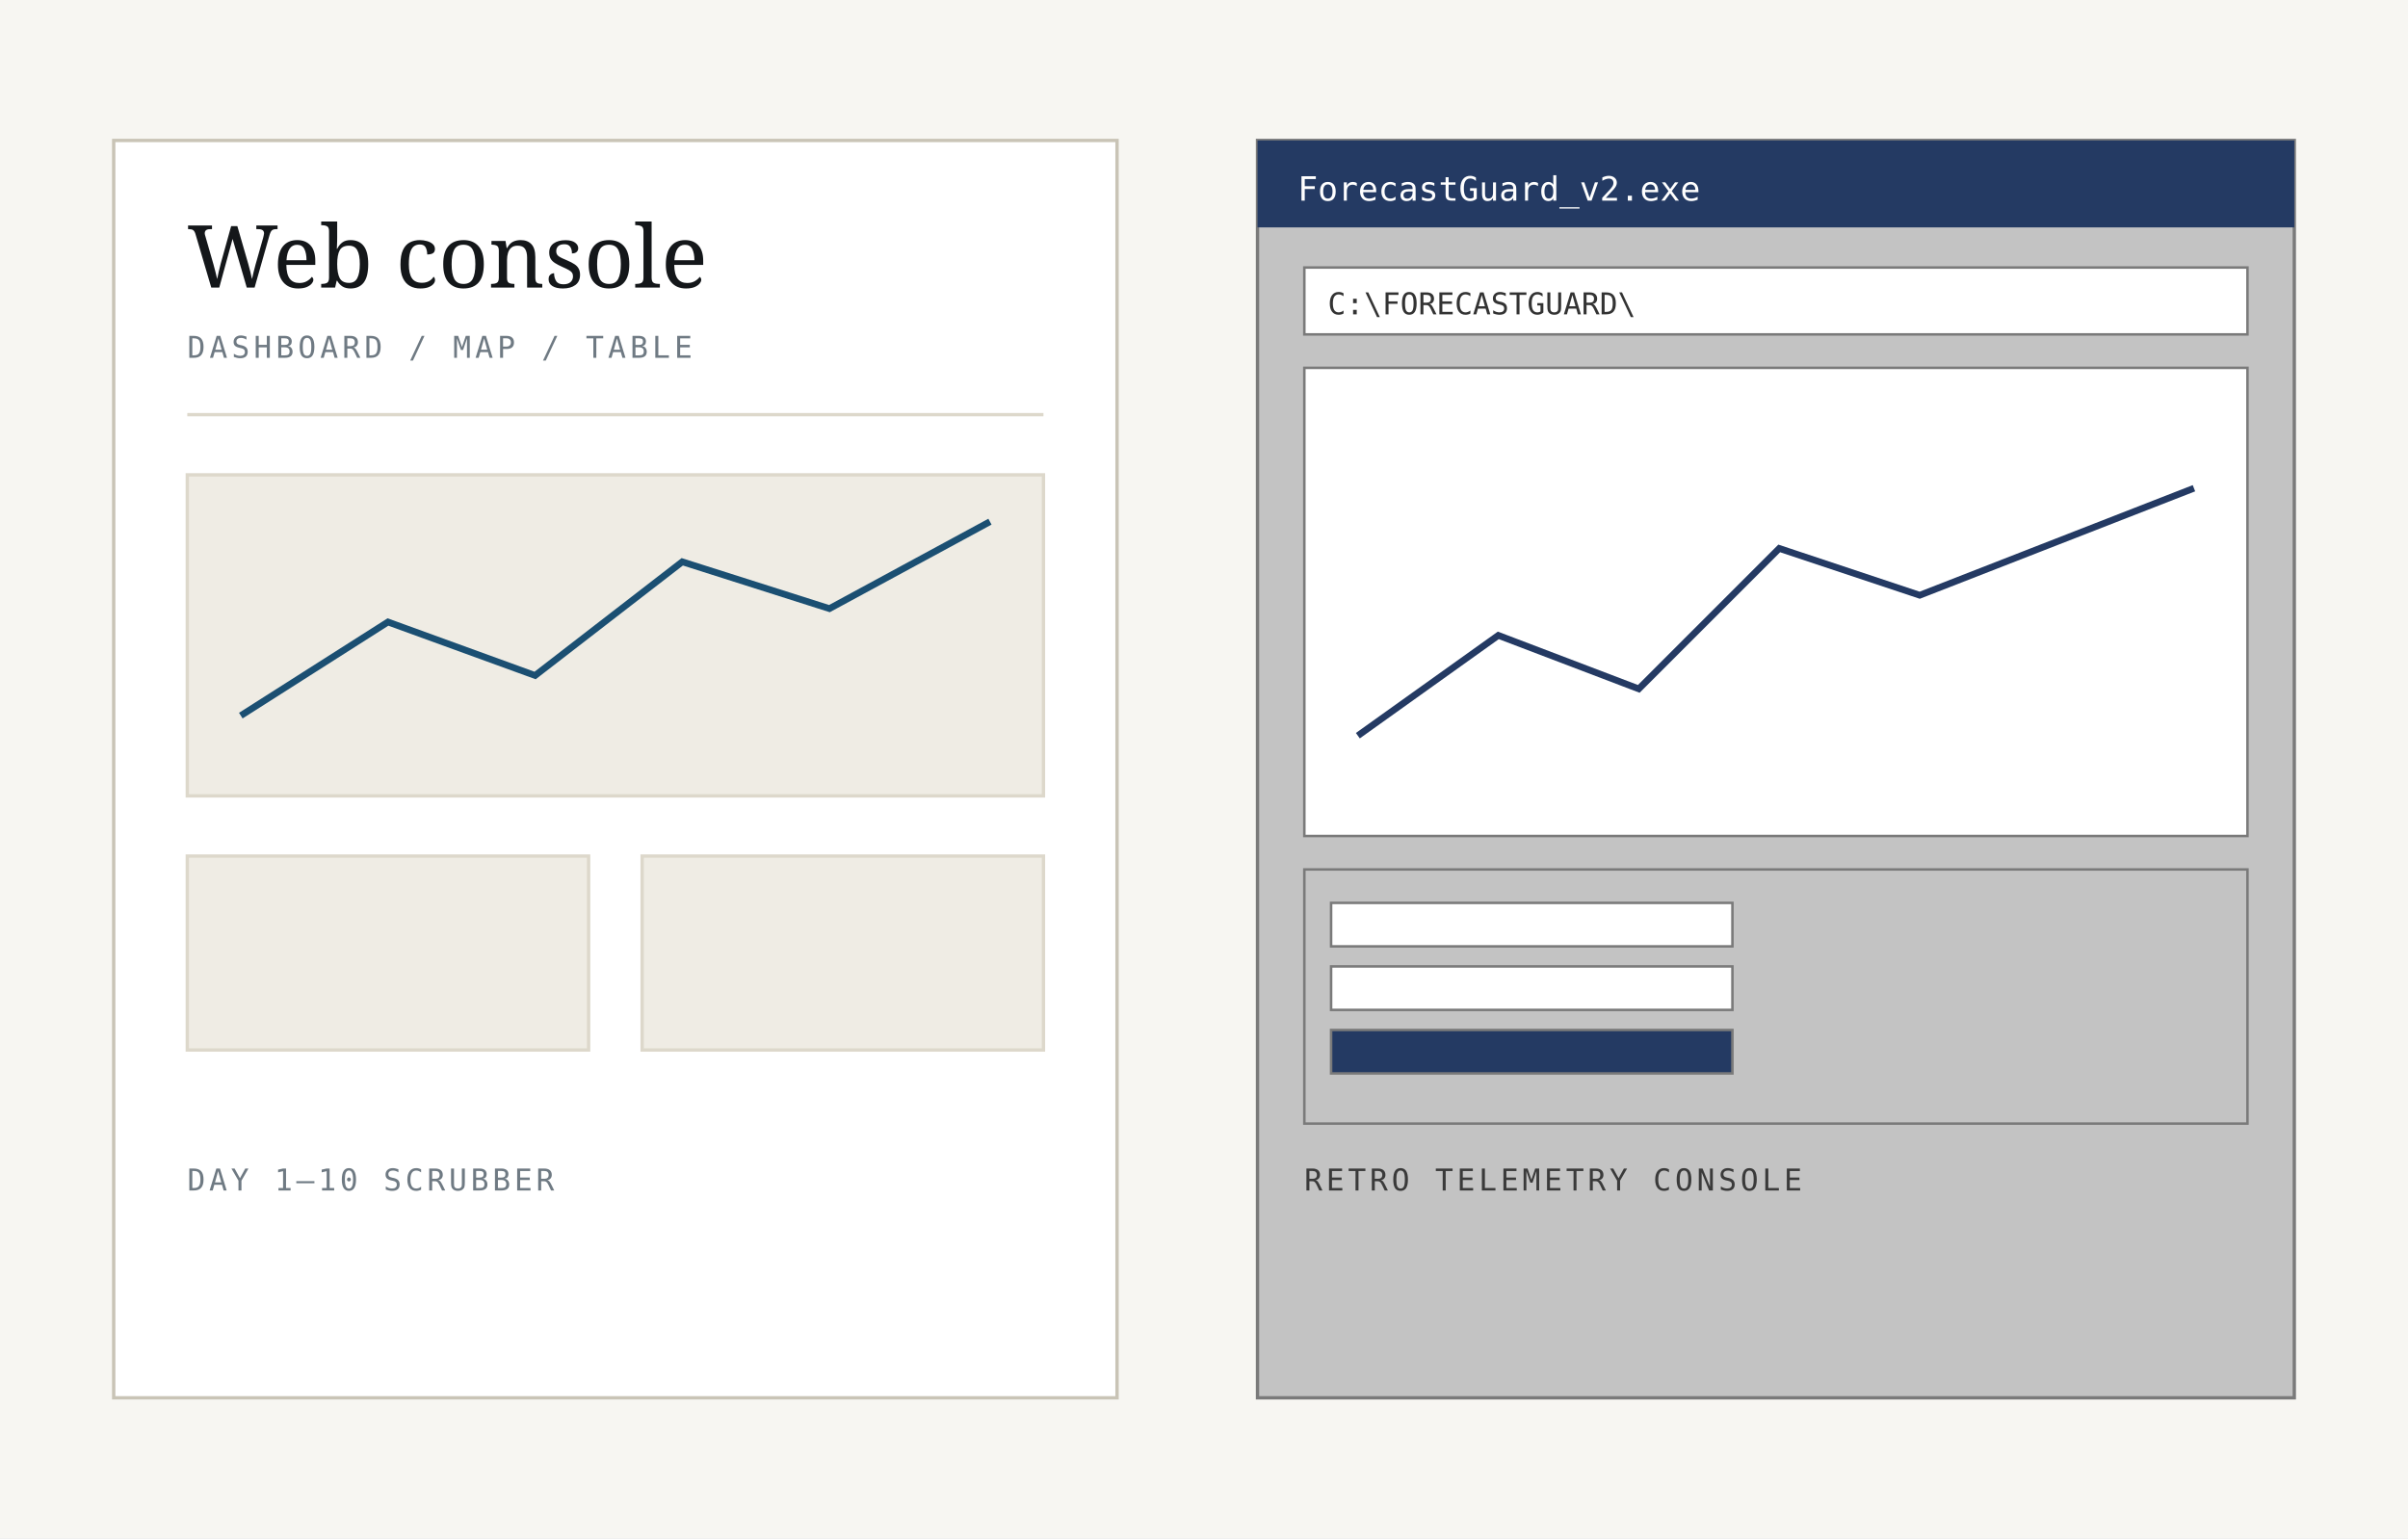
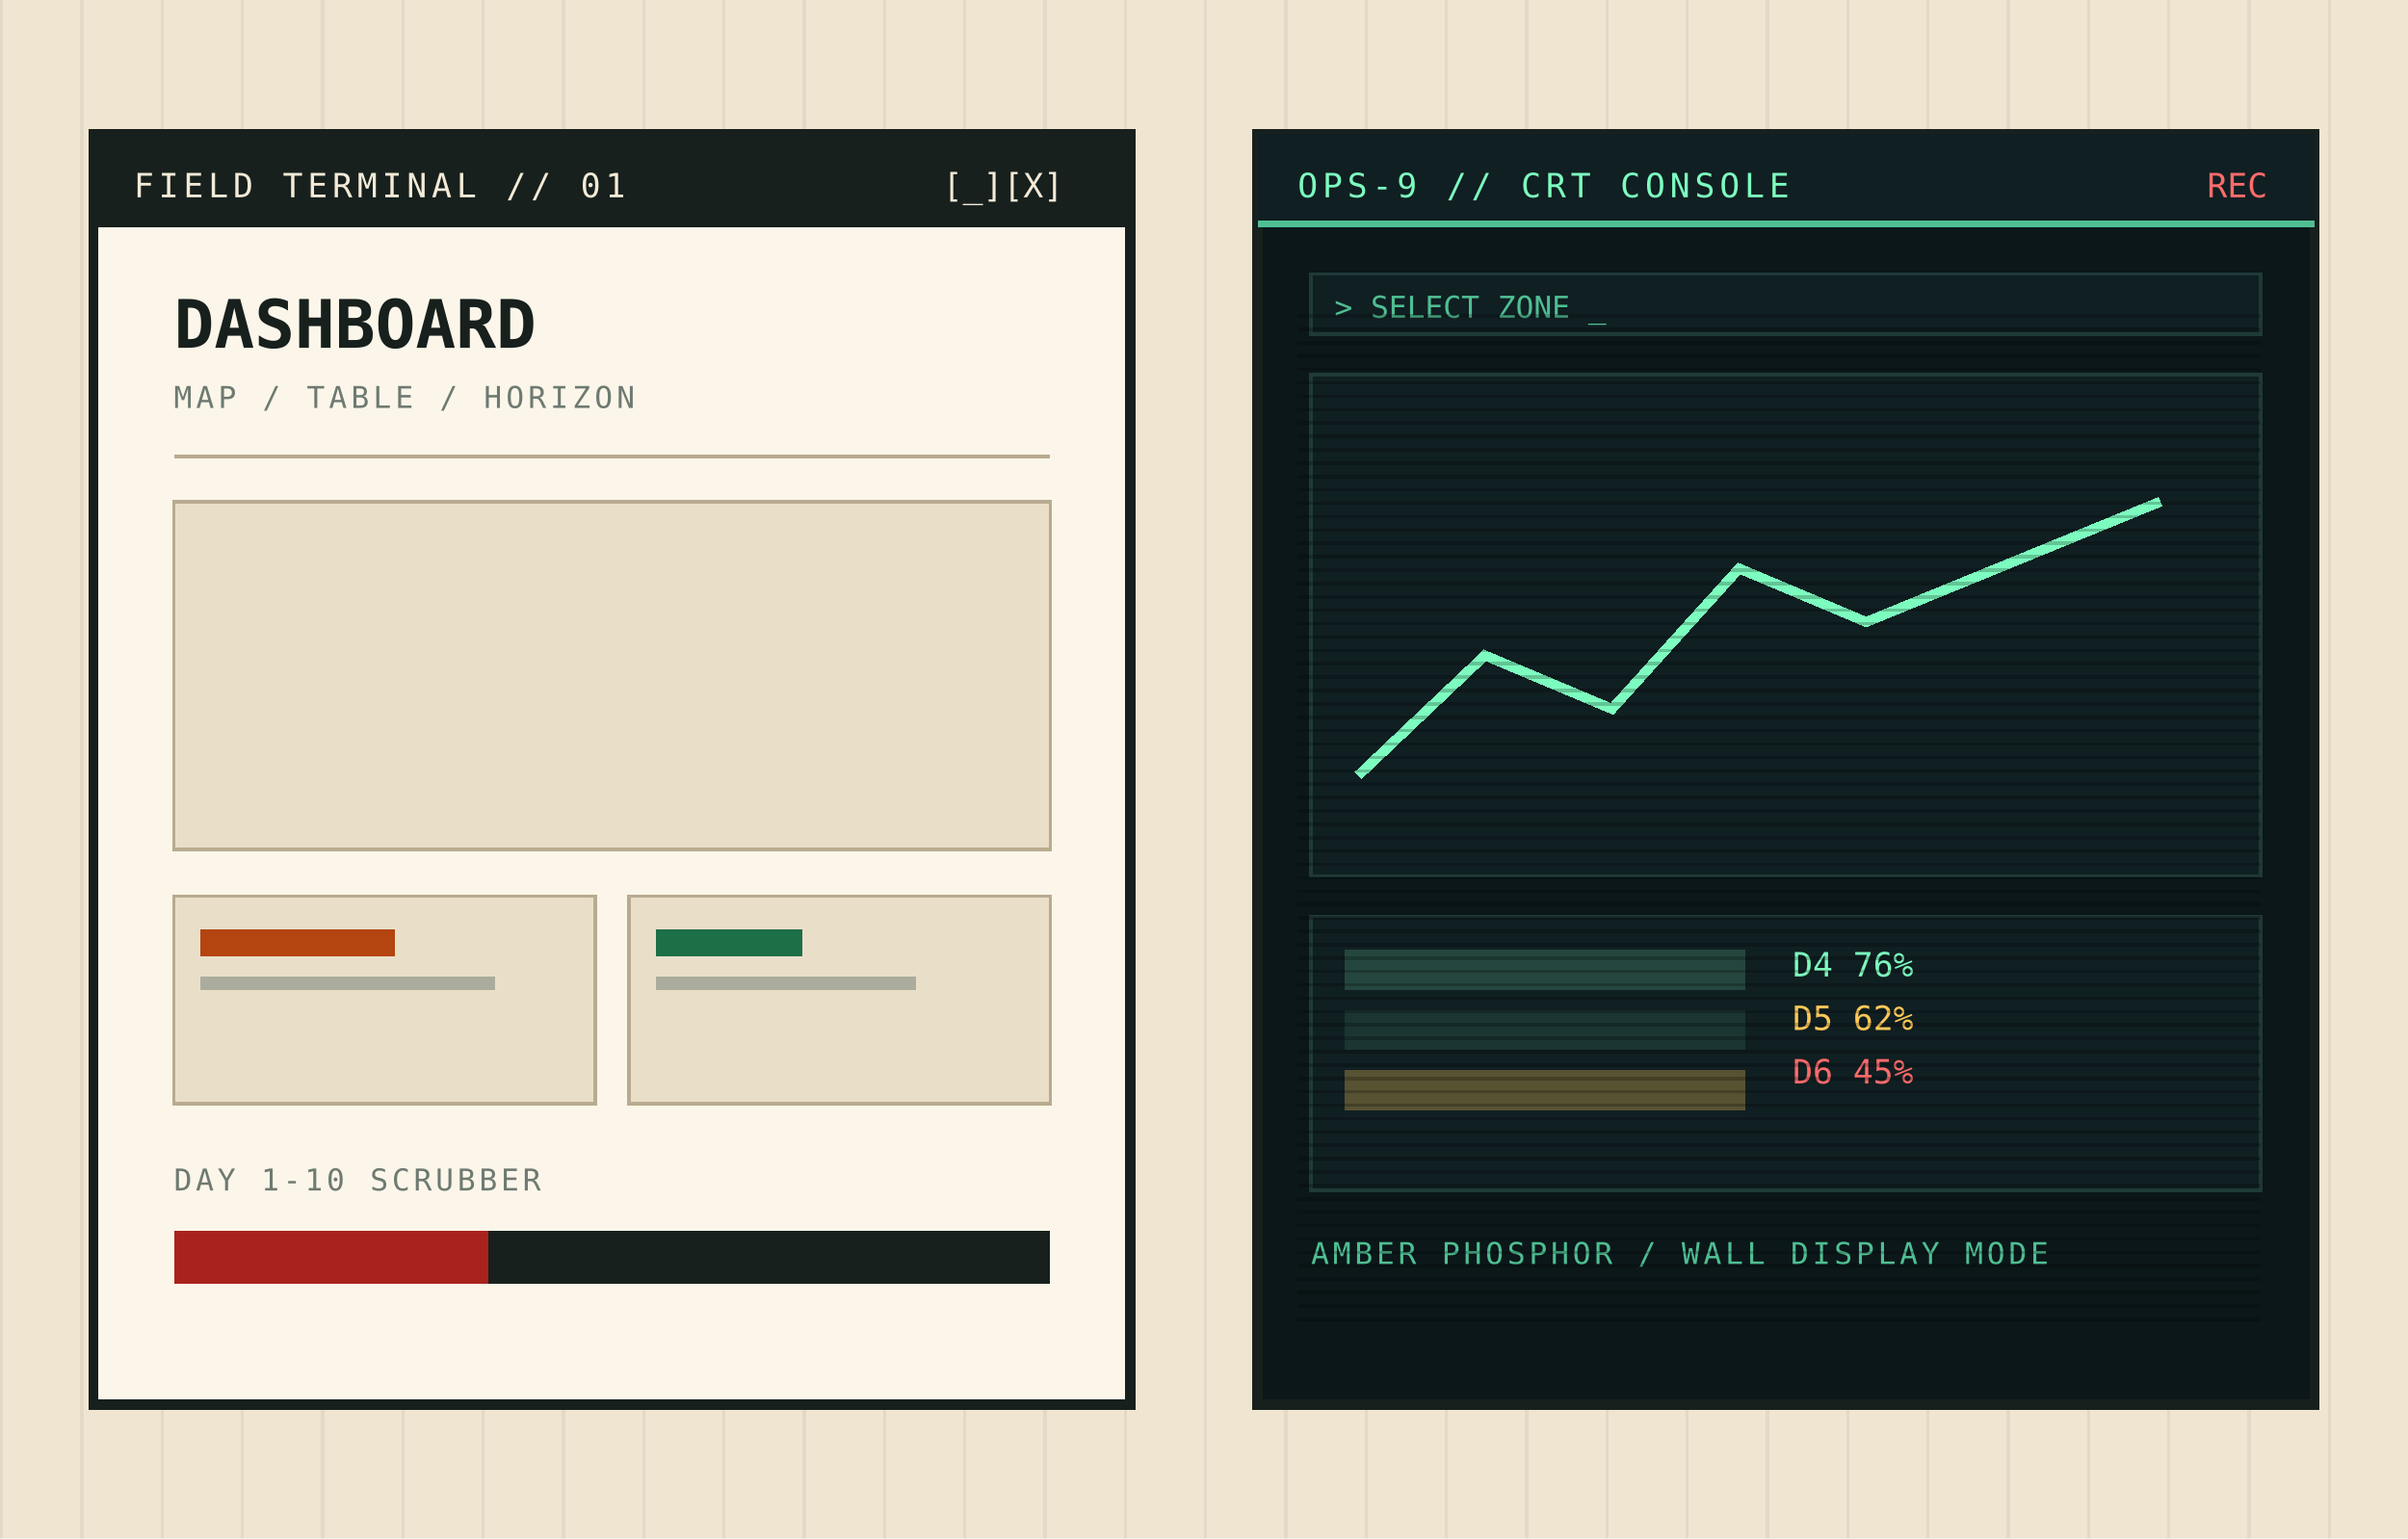
- <svg xmlns="http://www.w3.org/2000/svg" viewBox="0 0 720 460" width="720" height="460" role="img" aria-label="The modern web console beside the retro telemetry console">
-   <rect width="720" height="460" fill="#f7f6f2" />
-   <rect x="34" y="42" width="300" height="376" fill="#ffffff" stroke="#c9c4b6" stroke-width="1" />
-   <text x="56" y="86" font-family="'Source Serif 4',Georgia,serif" font-size="26" fill="#14171a">Web console</text>
-   <text x="56" y="107" font-family="'IBM Plex Mono',monospace" font-size="9" letter-spacing="1.2" fill="#6f7a83">DASHBOARD / MAP / TABLE</text>
-   <line x1="56" y1="124" x2="312" y2="124" stroke="#ddd8cb" stroke-width="1" />
-   <rect x="56" y="142" width="256" height="96" fill="#efece4" stroke="#ddd8cb" stroke-width="1" />
-   <path d="M 72 214 L 116 186 L 160 202 L 204 168 L 248 182 L 296 156" fill="none" stroke="#1b4f72" stroke-width="2" />
-   <rect x="56" y="256" width="120" height="58" fill="#efece4" stroke="#ddd8cb" stroke-width="1" />
-   <rect x="192" y="256" width="120" height="58" fill="#efece4" stroke="#ddd8cb" stroke-width="1" />
-   <text x="56" y="356" font-family="'IBM Plex Mono',monospace" font-size="9" letter-spacing="1.1" fill="#6f7a83">DAY 1–10 SCRUBBER</text>
-   <rect x="376" y="42" width="310" height="376" fill="#c3c3c3" stroke="#7a7a7a" stroke-width="1" />
-   <rect x="376" y="42" width="310" height="26" fill="#243a63" />
-   <text x="388" y="60" font-family="'IBM Plex Mono',monospace" font-size="10" fill="#ffffff">ForecastGuard_v2.exe</text>
-   <rect x="390" y="80" width="282" height="20" fill="#ffffff" stroke="#7a7a7a" stroke-width="0.75" />
-   <text x="397" y="94" font-family="'IBM Plex Mono',monospace" font-size="9" fill="#333">C:\FORECASTGUARD\</text>
-   <rect x="390" y="110" width="282" height="140" fill="#ffffff" stroke="#7a7a7a" stroke-width="0.75" />
-   <path d="M 406 220 L 448 190 L 490 206 L 532 164 L 574 178 L 656 146" fill="none" stroke="#243a63" stroke-width="2" />
-   <rect x="390" y="260" width="282" height="76" fill="#c3c3c3" stroke="#7a7a7a" stroke-width="0.75" />
-   <rect x="398" y="270" width="120" height="13" fill="#ffffff" stroke="#7a7a7a" stroke-width="0.75" />
-   <rect x="398" y="289" width="120" height="13" fill="#ffffff" stroke="#7a7a7a" stroke-width="0.75" />
-   <rect x="398" y="308" width="120" height="13" fill="#243a63" stroke="#7a7a7a" stroke-width="0.75" />
-   <text x="390" y="356" font-family="'IBM Plex Mono',monospace" font-size="9" letter-spacing="1.1" fill="#3a3a3a">RETRO TELEMETRY CONSOLE</text>
+ <svg xmlns="http://www.w3.org/2000/svg" viewBox="0 0 720 460" width="720" height="460" role="img" shape-rendering="crispEdges" aria-label="The pixel field terminal beside the dark CRT ops console">
+   <rect width="720" height="460" fill="#f3ead7" />
+   <rect width="720" height="460" fill="#e9dfc9" opacity="0.4" />
+   <rect x="0" y="0" width="1" height="460" fill="rgba(23,32,29,.06)" />
+   <rect x="24" y="0" width="1" height="460" fill="rgba(23,32,29,.06)" />
+   <rect x="48" y="0" width="1" height="460" fill="rgba(23,32,29,.06)" />
+   <rect x="72" y="0" width="1" height="460" fill="rgba(23,32,29,.06)" />
+   <rect x="96" y="0" width="1" height="460" fill="rgba(23,32,29,.06)" />
+   <rect x="120" y="0" width="1" height="460" fill="rgba(23,32,29,.06)" />
+   <rect x="144" y="0" width="1" height="460" fill="rgba(23,32,29,.06)" />
+   <rect x="168" y="0" width="1" height="460" fill="rgba(23,32,29,.06)" />
+   <rect x="192" y="0" width="1" height="460" fill="rgba(23,32,29,.06)" />
+   <rect x="216" y="0" width="1" height="460" fill="rgba(23,32,29,.06)" />
+   <rect x="240" y="0" width="1" height="460" fill="rgba(23,32,29,.06)" />
+   <rect x="264" y="0" width="1" height="460" fill="rgba(23,32,29,.06)" />
+   <rect x="288" y="0" width="1" height="460" fill="rgba(23,32,29,.06)" />
+   <rect x="312" y="0" width="1" height="460" fill="rgba(23,32,29,.06)" />
+   <rect x="336" y="0" width="1" height="460" fill="rgba(23,32,29,.06)" />
+   <rect x="360" y="0" width="1" height="460" fill="rgba(23,32,29,.06)" />
+   <rect x="384" y="0" width="1" height="460" fill="rgba(23,32,29,.06)" />
+   <rect x="408" y="0" width="1" height="460" fill="rgba(23,32,29,.06)" />
+   <rect x="432" y="0" width="1" height="460" fill="rgba(23,32,29,.06)" />
+   <rect x="456" y="0" width="1" height="460" fill="rgba(23,32,29,.06)" />
+   <rect x="480" y="0" width="1" height="460" fill="rgba(23,32,29,.06)" />
+   <rect x="504" y="0" width="1" height="460" fill="rgba(23,32,29,.06)" />
+   <rect x="528" y="0" width="1" height="460" fill="rgba(23,32,29,.06)" />
+   <rect x="552" y="0" width="1" height="460" fill="rgba(23,32,29,.06)" />
+   <rect x="576" y="0" width="1" height="460" fill="rgba(23,32,29,.06)" />
+   <rect x="600" y="0" width="1" height="460" fill="rgba(23,32,29,.06)" />
+   <rect x="624" y="0" width="1" height="460" fill="rgba(23,32,29,.06)" />
+   <rect x="648" y="0" width="1" height="460" fill="rgba(23,32,29,.06)" />
+   <rect x="672" y="0" width="1" height="460" fill="rgba(23,32,29,.06)" />
+   <rect x="696" y="0" width="1" height="460" fill="rgba(23,32,29,.06)" />
+   <rect x="28" y="40" width="310" height="380" fill="#fbf6e9" stroke="#17201d" stroke-width="3" />
+   <rect x="34" y="46" width="298" height="380" fill="none" stroke="#17201d" stroke-width="0" opacity="0" />
+   <rect x="28" y="40" width="310" height="28" fill="#17201d" />
+   <text x="40" y="59" font-family="monospace" font-size="10" letter-spacing="1.4" fill="#f3ead7">FIELD TERMINAL // 01</text>
+   <text x="318" y="59" text-anchor="end" font-family="monospace" font-size="10" fill="#f3ead7">[_][X]</text>
+   <text x="52" y="104" font-family="monospace" font-size="20" font-weight="bold" fill="#17201d">DASHBOARD</text>
+   <text x="52" y="122" font-family="monospace" font-size="9" letter-spacing="1.2" fill="#6e7a71">MAP / TABLE / HORIZON</text>
+   <rect x="52" y="136" width="262" height="1" fill="#b9ab8f" />
+   <rect x="52" y="150" width="262" height="104" fill="#e9dfc9" stroke="#b9ab8f" stroke-width="1" />
+   <path d="M 410 230 L 448 198 L 486 214 L 524 176 L 562 192 L 640 156" transform="translate(0,10)" fill="none" stroke="#0c6b5c" stroke-width="3" shape-rendering="crispEdges" />
+   <rect x="52" y="268" width="126" height="62" fill="#e9dfc9" stroke="#b9ab8f" stroke-width="1" />
+   <rect x="188" y="268" width="126" height="62" fill="#e9dfc9" stroke="#b9ab8f" stroke-width="1" />
+   <rect x="60" y="278" width="58" height="8" fill="#b44410" />
+   <rect x="60" y="292" width="88" height="4" fill="#6e7a71" opacity="0.5" />
+   <rect x="196" y="278" width="44" height="8" fill="#1d6f47" />
+   <rect x="196" y="292" width="78" height="4" fill="#6e7a71" opacity="0.5" />
+   <text x="52" y="356" font-family="monospace" font-size="9" letter-spacing="1.1" fill="#6e7a71">DAY 1-10 SCRUBBER</text>
+   <rect x="52" y="368" width="262" height="16" fill="#17201d" />
+   <rect x="52" y="368" width="94" height="16" fill="#a9221d" />
+   <rect x="376" y="40" width="316" height="380" fill="#0b1719" stroke="#17201d" stroke-width="3" />
+   <rect x="376" y="40" width="316" height="28" fill="#101f22" />
+   <rect x="376" y="66" width="316" height="2" fill="#4fbf93" />
+   <text x="388" y="59" font-family="monospace" font-size="10" letter-spacing="1.4" fill="#7dfcbf">OPS-9 // CRT CONSOLE</text>
+   <text x="678" y="59" text-anchor="end" font-family="monospace" font-size="10" fill="#ff6b6b">REC</text>
+   <rect x="392" y="82" width="284" height="18" fill="#101f22" stroke="#1f3a38" stroke-width="1" />
+   <text x="399" y="95" font-family="monospace" font-size="9" fill="#4fbf93">&gt; SELECT ZONE _</text>
+   <rect x="392" y="112" width="284" height="150" fill="#101f22" stroke="#1f3a38" stroke-width="1" />
+   <path d="M 406 232 L 444 196 L 482 212 L 520 170 L 558 186 L 646 150" fill="none" stroke="#7dfcbf" stroke-width="3" shape-rendering="crispEdges" />
+   <rect x="392" y="274" width="284" height="82" fill="#101f22" stroke="#1f3a38" stroke-width="1" />
+   <rect x="402" y="284" width="120" height="12" fill="#7dfcbf" opacity="0.18" />
+   <rect x="402" y="302" width="120" height="12" fill="#7dfcbf" opacity="0.1" />
+   <rect x="402" y="320" width="120" height="12" fill="#ffc857" opacity="0.3" />
+   <text x="536" y="292" font-family="monospace" font-size="10" fill="#7dfcbf">D4  76%</text>
+   <text x="536" y="308" font-family="monospace" font-size="10" fill="#ffc857">D5  62%</text>
+   <text x="536" y="324" font-family="monospace" font-size="10" fill="#ff6b6b">D6  45%</text>
+   <text x="392" y="378" font-family="monospace" font-size="9" letter-spacing="1.1" fill="#4fbf93">AMBER PHOSPHOR / WALL DISPLAY MODE</text>
+   <rect x="388" y="94" width="288" height="1" fill="#000" opacity="0.22" />
+   <rect x="388" y="98" width="288" height="1" fill="#000" opacity="0.22" />
+   <rect x="388" y="102" width="288" height="1" fill="#000" opacity="0.22" />
+   <rect x="388" y="106" width="288" height="1" fill="#000" opacity="0.22" />
+   <rect x="388" y="110" width="288" height="1" fill="#000" opacity="0.22" />
+   <rect x="388" y="114" width="288" height="1" fill="#000" opacity="0.22" />
+   <rect x="388" y="118" width="288" height="1" fill="#000" opacity="0.22" />
+   <rect x="388" y="122" width="288" height="1" fill="#000" opacity="0.22" />
+   <rect x="388" y="126" width="288" height="1" fill="#000" opacity="0.22" />
+   <rect x="388" y="130" width="288" height="1" fill="#000" opacity="0.22" />
+   <rect x="388" y="134" width="288" height="1" fill="#000" opacity="0.22" />
+   <rect x="388" y="138" width="288" height="1" fill="#000" opacity="0.22" />
+   <rect x="388" y="142" width="288" height="1" fill="#000" opacity="0.22" />
+   <rect x="388" y="146" width="288" height="1" fill="#000" opacity="0.22" />
+   <rect x="388" y="150" width="288" height="1" fill="#000" opacity="0.22" />
+   <rect x="388" y="154" width="288" height="1" fill="#000" opacity="0.22" />
+   <rect x="388" y="158" width="288" height="1" fill="#000" opacity="0.22" />
+   <rect x="388" y="162" width="288" height="1" fill="#000" opacity="0.22" />
+   <rect x="388" y="166" width="288" height="1" fill="#000" opacity="0.22" />
+   <rect x="388" y="170" width="288" height="1" fill="#000" opacity="0.22" />
+   <rect x="388" y="174" width="288" height="1" fill="#000" opacity="0.22" />
+   <rect x="388" y="178" width="288" height="1" fill="#000" opacity="0.22" />
+   <rect x="388" y="182" width="288" height="1" fill="#000" opacity="0.22" />
+   <rect x="388" y="186" width="288" height="1" fill="#000" opacity="0.22" />
+   <rect x="388" y="190" width="288" height="1" fill="#000" opacity="0.22" />
+   <rect x="388" y="194" width="288" height="1" fill="#000" opacity="0.22" />
+   <rect x="388" y="198" width="288" height="1" fill="#000" opacity="0.22" />
+   <rect x="388" y="202" width="288" height="1" fill="#000" opacity="0.22" />
+   <rect x="388" y="206" width="288" height="1" fill="#000" opacity="0.22" />
+   <rect x="388" y="210" width="288" height="1" fill="#000" opacity="0.22" />
+   <rect x="388" y="214" width="288" height="1" fill="#000" opacity="0.22" />
+   <rect x="388" y="218" width="288" height="1" fill="#000" opacity="0.22" />
+   <rect x="388" y="222" width="288" height="1" fill="#000" opacity="0.22" />
+   <rect x="388" y="226" width="288" height="1" fill="#000" opacity="0.22" />
+   <rect x="388" y="230" width="288" height="1" fill="#000" opacity="0.22" />
+   <rect x="388" y="234" width="288" height="1" fill="#000" opacity="0.22" />
+   <rect x="388" y="238" width="288" height="1" fill="#000" opacity="0.22" />
+   <rect x="388" y="242" width="288" height="1" fill="#000" opacity="0.22" />
+   <rect x="388" y="246" width="288" height="1" fill="#000" opacity="0.22" />
+   <rect x="388" y="250" width="288" height="1" fill="#000" opacity="0.22" />
+   <rect x="388" y="254" width="288" height="1" fill="#000" opacity="0.22" />
+   <rect x="388" y="258" width="288" height="1" fill="#000" opacity="0.22" />
+   <rect x="388" y="262" width="288" height="1" fill="#000" opacity="0.22" />
+   <rect x="388" y="266" width="288" height="1" fill="#000" opacity="0.22" />
+   <rect x="388" y="270" width="288" height="1" fill="#000" opacity="0.22" />
+   <rect x="388" y="274" width="288" height="1" fill="#000" opacity="0.22" />
+   <rect x="388" y="278" width="288" height="1" fill="#000" opacity="0.22" />
+   <rect x="388" y="282" width="288" height="1" fill="#000" opacity="0.22" />
+   <rect x="388" y="286" width="288" height="1" fill="#000" opacity="0.22" />
+   <rect x="388" y="290" width="288" height="1" fill="#000" opacity="0.22" />
+   <rect x="388" y="294" width="288" height="1" fill="#000" opacity="0.22" />
+   <rect x="388" y="298" width="288" height="1" fill="#000" opacity="0.22" />
+   <rect x="388" y="302" width="288" height="1" fill="#000" opacity="0.22" />
+   <rect x="388" y="306" width="288" height="1" fill="#000" opacity="0.22" />
+   <rect x="388" y="310" width="288" height="1" fill="#000" opacity="0.22" />
+   <rect x="388" y="314" width="288" height="1" fill="#000" opacity="0.22" />
+   <rect x="388" y="318" width="288" height="1" fill="#000" opacity="0.22" />
+   <rect x="388" y="322" width="288" height="1" fill="#000" opacity="0.22" />
+   <rect x="388" y="326" width="288" height="1" fill="#000" opacity="0.22" />
+   <rect x="388" y="330" width="288" height="1" fill="#000" opacity="0.22" />
+   <rect x="388" y="334" width="288" height="1" fill="#000" opacity="0.22" />
+   <rect x="388" y="338" width="288" height="1" fill="#000" opacity="0.22" />
+   <rect x="388" y="342" width="288" height="1" fill="#000" opacity="0.22" />
+   <rect x="388" y="346" width="288" height="1" fill="#000" opacity="0.22" />
+   <rect x="388" y="350" width="288" height="1" fill="#000" opacity="0.22" />
+   <rect x="388" y="354" width="288" height="1" fill="#000" opacity="0.22" />
+   <rect x="388" y="358" width="288" height="1" fill="#000" opacity="0.22" />
+   <rect x="388" y="362" width="288" height="1" fill="#000" opacity="0.22" />
+   <rect x="388" y="366" width="288" height="1" fill="#000" opacity="0.22" />
+   <rect x="388" y="370" width="288" height="1" fill="#000" opacity="0.22" />
+   <rect x="388" y="374" width="288" height="1" fill="#000" opacity="0.22" />
+   <rect x="388" y="378" width="288" height="1" fill="#000" opacity="0.22" />
+   <rect x="388" y="382" width="288" height="1" fill="#000" opacity="0.22" />
+   <rect x="388" y="386" width="288" height="1" fill="#000" opacity="0.22" />
+   <rect x="388" y="390" width="288" height="1" fill="#000" opacity="0.22" />
+   <rect x="388" y="394" width="288" height="1" fill="#000" opacity="0.22" />
</svg>
